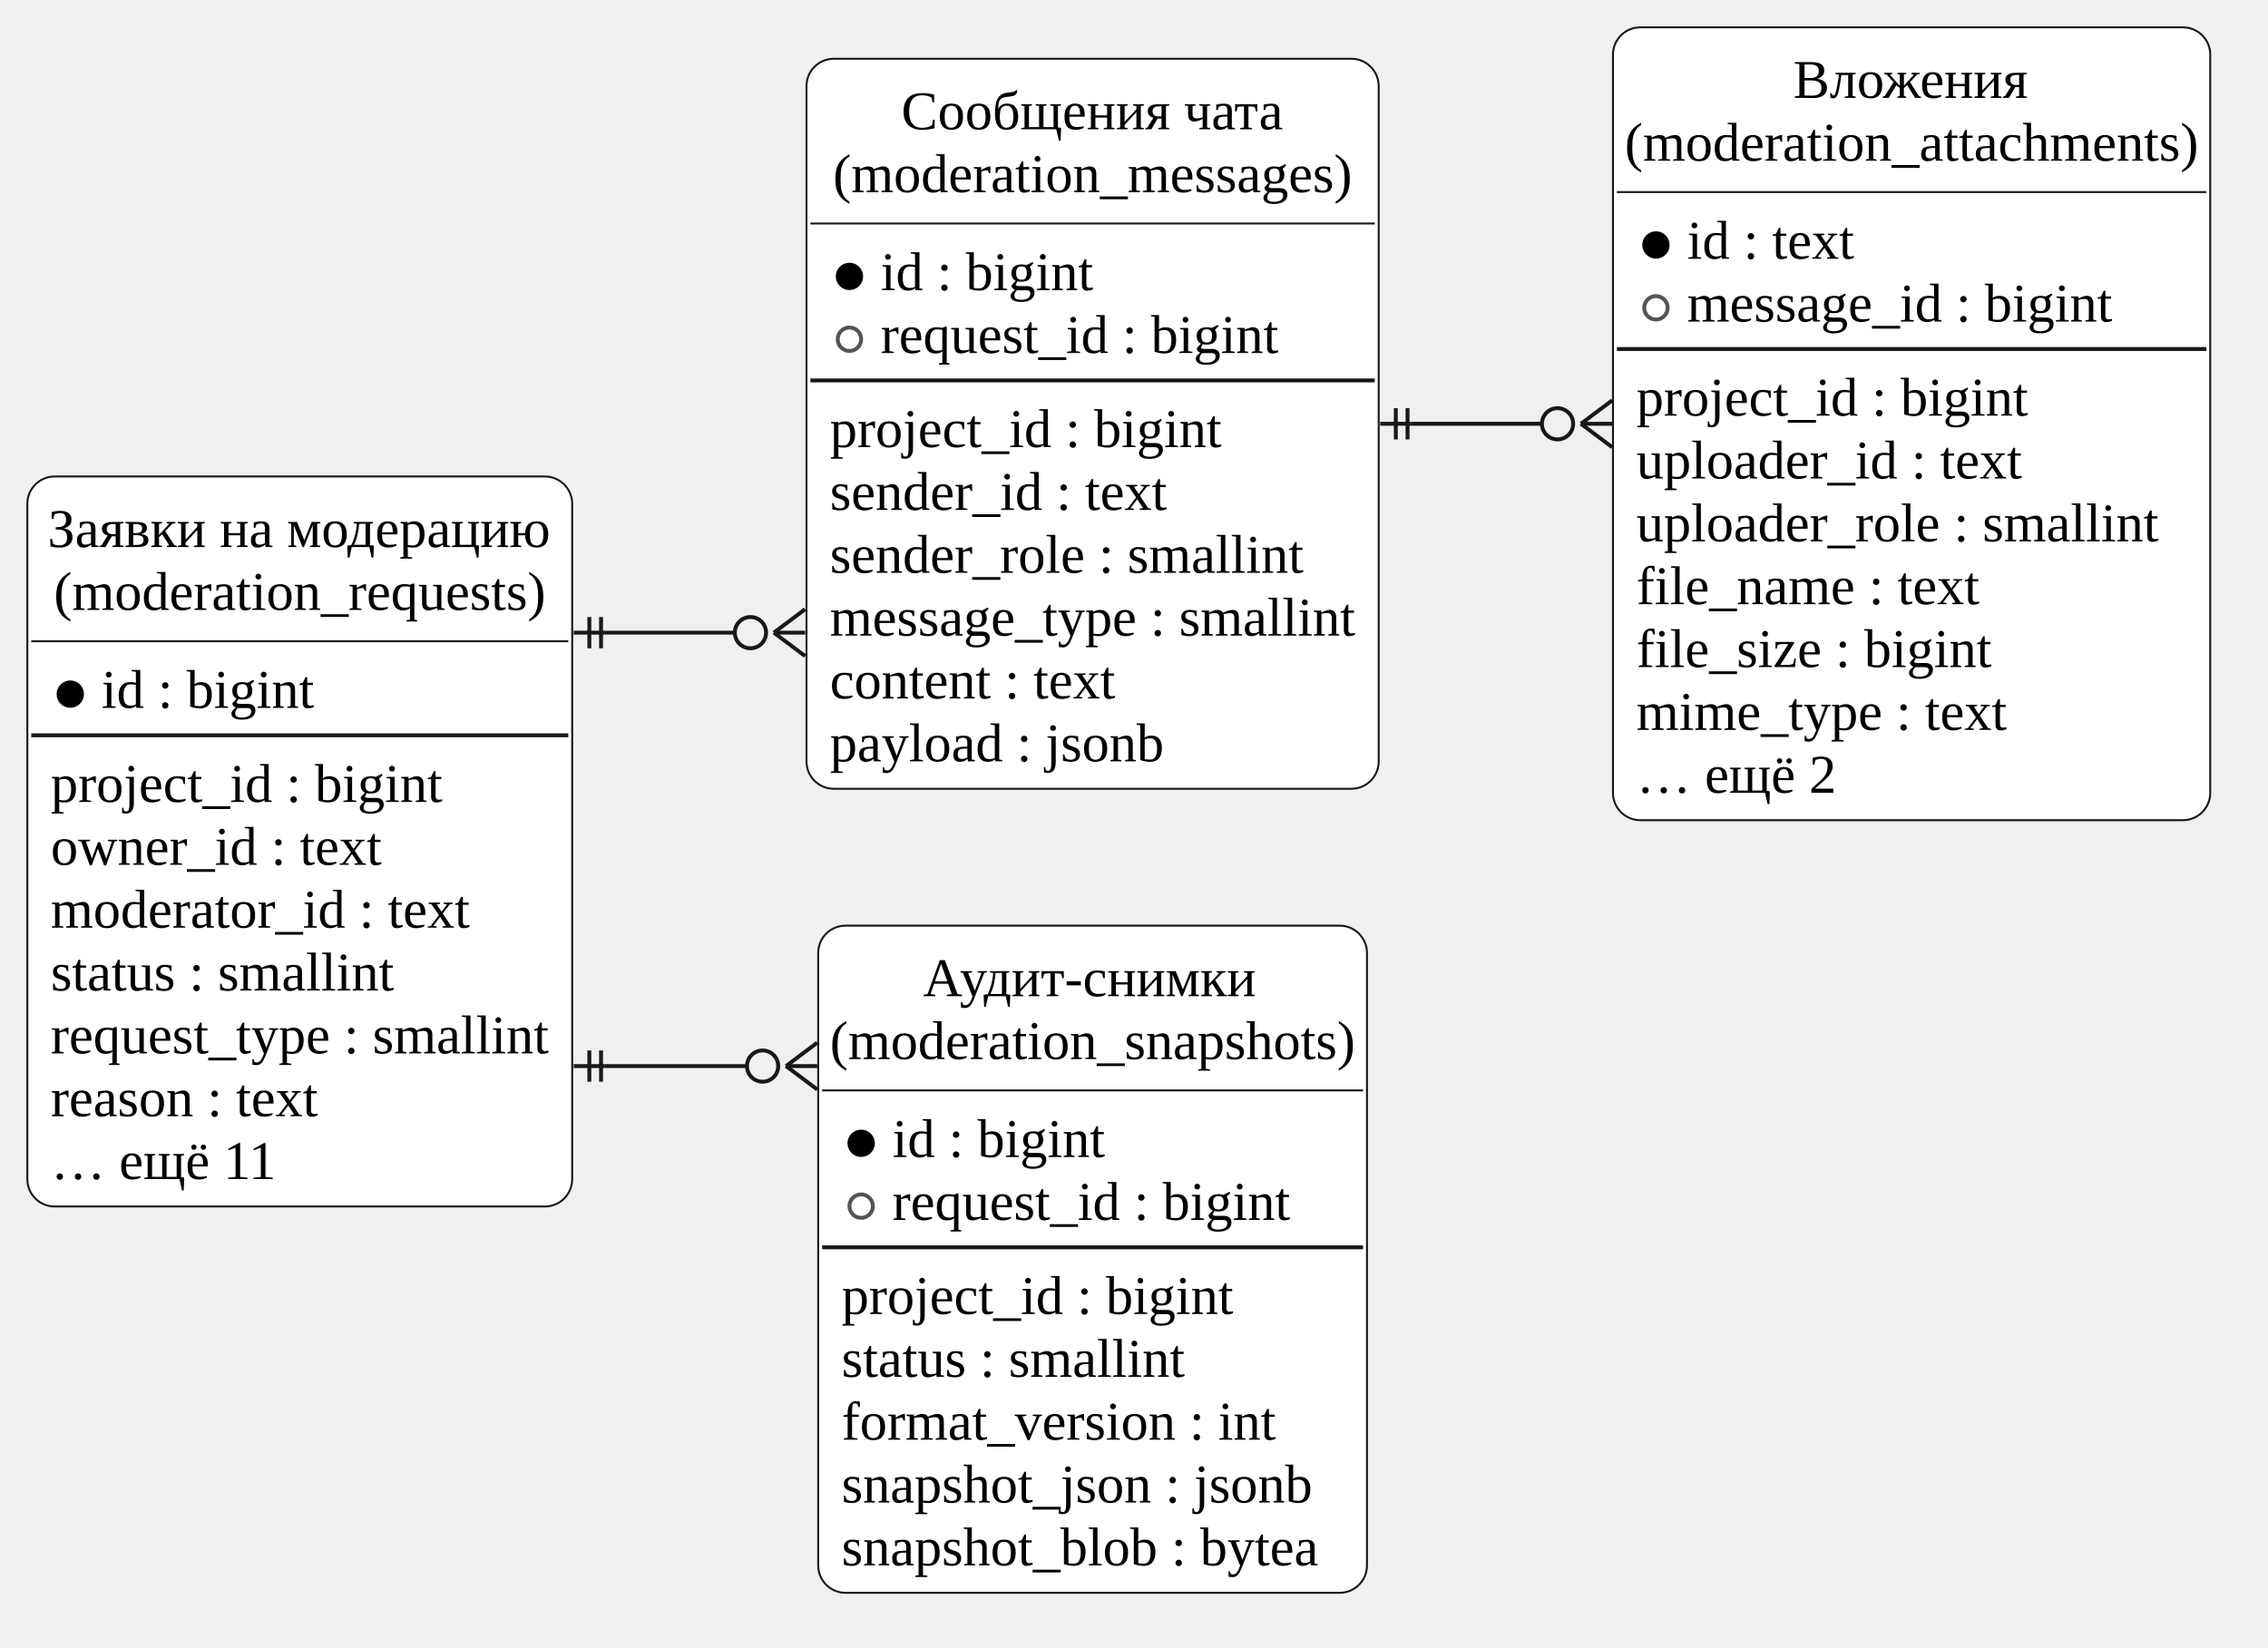
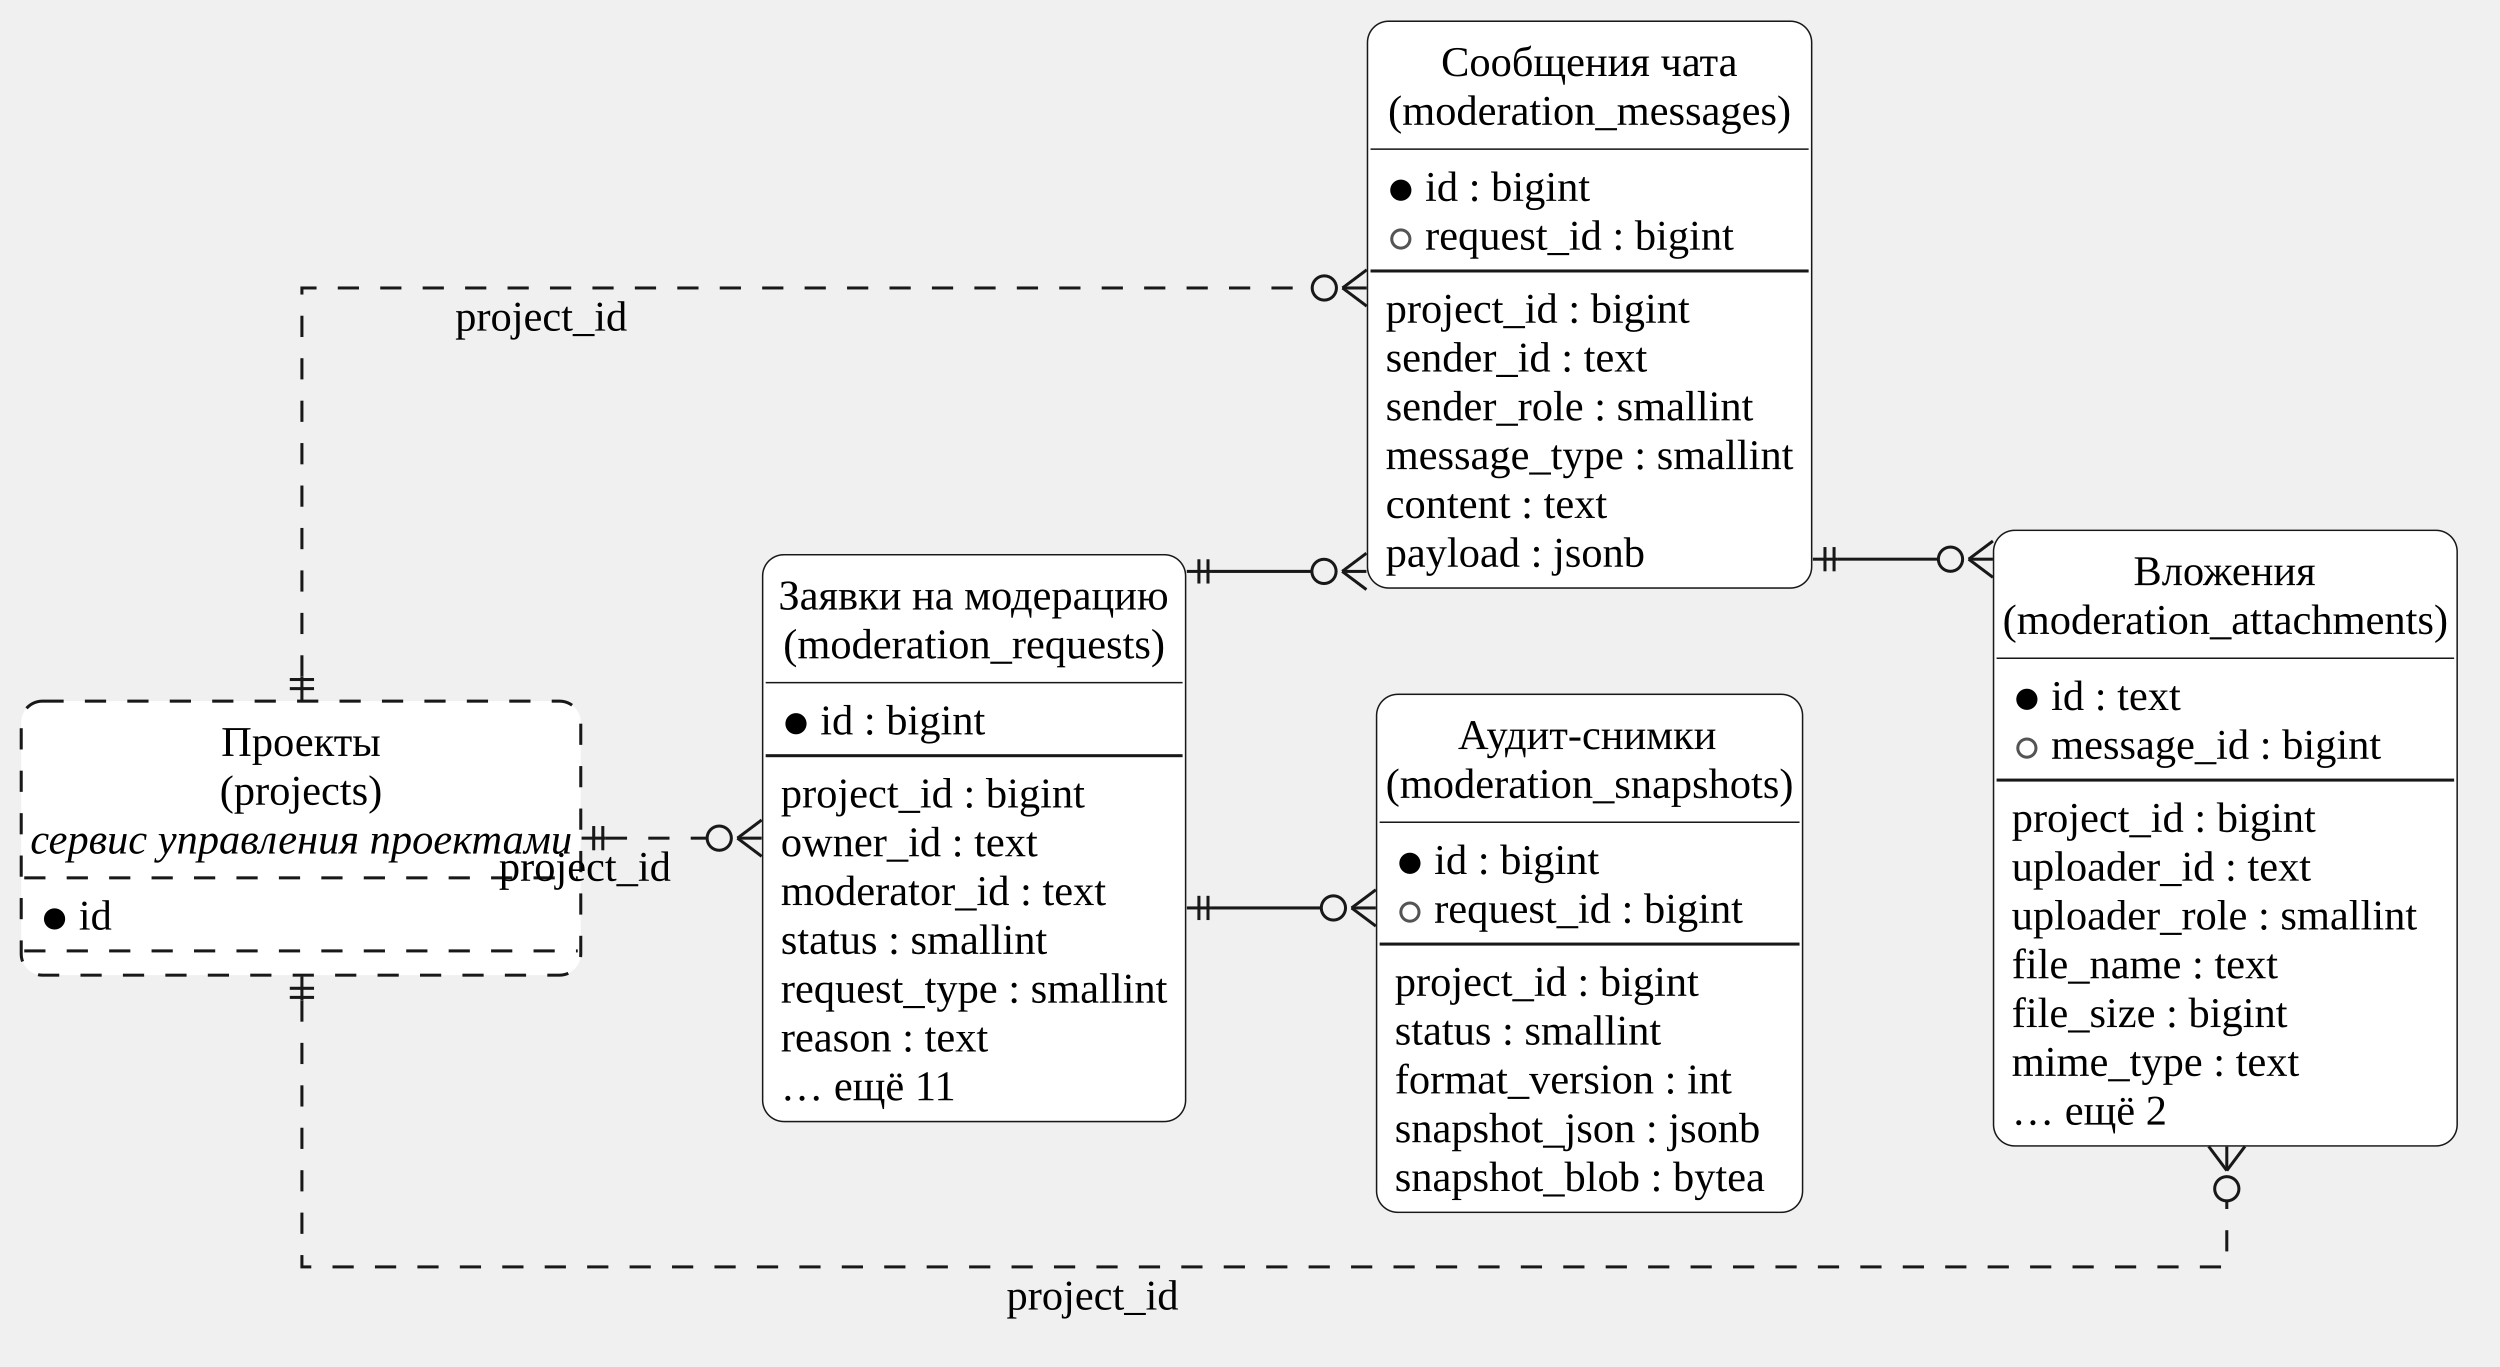
- <svg xmlns="http://www.w3.org/2000/svg" contentStyleType="text/css" data-diagram-type="CLASS" height="967.083px" preserveAspectRatio="none" style="width:1331px;height:967px;background:#FFFFFF;" version="1.1" viewBox="0 0 1331 967" width="1331.458px" zoomAndPan="magnify">
+ <svg xmlns="http://www.w3.org/2000/svg" version="1.1" data-diagram-type="CLASS" style="width:1890px;height:1033px;background:#FFFFFF;" width="1890.625px" height="1033.542px" viewBox="0 0 1890 1033" zoomAndPan="magnify" preserveAspectRatio="none" contentStyleType="text/css">
  <defs />
-   <g>
-     <g class="entity" data-qualified-name="moderation_requests" data-source-line="6" id="ent0001">
-       <rect fill="#FFFFFF" height="428.51" rx="16.042" ry="16.042" style="stroke:#181818;stroke-width:1.146;" width="319.759" x="16.042" y="279.698" />
-       <text fill="#000000" font-family="'Times New Roman'" font-size="32.083" lengthAdjust="spacing" textLength="295.925" x="27.959" y="321.109">Заявки на модерацию</text>
-       <text fill="#000000" font-family="'Times New Roman'" font-size="32.083" lengthAdjust="spacing" textLength="288.656" x="31.593" y="358.002">(moderation_requests)</text>
-       <line style="stroke:#181818;stroke-width:1.146;" x1="18.333" x2="333.509" y1="376.4" y2="376.4" />
+   <g font-family="sans-serif" lengthAdjust="spacing">
+     <g class="entity" data-qualified-name="moderation_requests" id="ent0001" data-source-line="6">
+       <rect x="576.56" y="419.375" width="319.759" height="428.51" fill="#FFF" style="stroke:#181818;stroke-width:1.146;" rx="16.042" ry="16.042" />
+       <text x="588.478" y="460.786" fill="#000" font-size="32.083" textLength="295.925" font-family="'Times New Roman'">Заявки на модерацию</text>
+       <text x="592.112" y="497.679" fill="#000" font-size="32.083" textLength="288.656" font-family="'Times New Roman'">(moderation_requests)</text>
+       <line x1="578.852" y1="516.077" x2="894.028" y2="516.077" style="stroke:#181818;stroke-width:1.146;" />
      <g data-visibility-modifier="IE_MANDATORY">
-         <ellipse cx="41.25" cy="407.45" fill="#000000" rx="6.875" ry="6.875" style="stroke:#000000;stroke-width:2.292;" />
+         <ellipse cx="601.769" cy="547.128" rx="6.875" ry="6.875" fill="#000" style="stroke:#000;stroke-width:2.292;" />
      </g>
-       <text fill="#000000" font-family="'Times New Roman'" font-size="32.083" lengthAdjust="spacing" textLength="124.777" x="59.583" y="415.519">id : bigint</text>
-       <line style="stroke:#181818;stroke-width:2.292;" x1="18.333" x2="333.509" y1="431.626" y2="431.626" />
-       <text fill="#000000" font-family="'Times New Roman'" font-size="32.083" lengthAdjust="spacing" textLength="229.894" x="29.792" y="470.745">project_id : bigint</text>
-       <text fill="#000000" font-family="'Times New Roman'" font-size="32.083" lengthAdjust="spacing" textLength="194.239" x="29.792" y="507.638">owner_id : text</text>
-       <text fill="#000000" font-family="'Times New Roman'" font-size="32.083" lengthAdjust="spacing" textLength="245.904" x="29.792" y="544.531">moderator_id : text</text>
-       <text fill="#000000" font-family="'Times New Roman'" font-size="32.083" lengthAdjust="spacing" textLength="201.414" x="29.792" y="581.424">status : smallint</text>
-       <text fill="#000000" font-family="'Times New Roman'" font-size="32.083" lengthAdjust="spacing" textLength="292.259" x="29.792" y="618.316">request_type : smallint</text>
-       <text fill="#000000" font-family="'Times New Roman'" font-size="32.083" lengthAdjust="spacing" textLength="156.798" x="29.792" y="655.209">reason : text</text>
-       <text fill="#000000" font-family="'Times New Roman'" font-size="32.083" lengthAdjust="spacing" textLength="133.393" x="29.792" y="692.102">… ещё 11</text>
+       <text x="620.102" y="555.197" fill="#000" font-size="32.083" textLength="124.777" font-family="'Times New Roman'">id : bigint</text>
+       <line x1="578.852" y1="571.303" x2="894.028" y2="571.303" style="stroke:#181818;stroke-width:2.292;" />
+       <text x="590.31" y="610.423" fill="#000" font-size="32.083" textLength="229.894" font-family="'Times New Roman'">project_id : bigint</text>
+       <text x="590.31" y="647.315" fill="#000" font-size="32.083" textLength="194.239" font-family="'Times New Roman'">owner_id : text</text>
+       <text x="590.31" y="684.208" fill="#000" font-size="32.083" textLength="245.904" font-family="'Times New Roman'">moderator_id : text</text>
+       <text x="590.31" y="721.101" fill="#000" font-size="32.083" textLength="201.414" font-family="'Times New Roman'">status : smallint</text>
+       <text x="590.31" y="757.993" fill="#000" font-size="32.083" textLength="292.259" font-family="'Times New Roman'">request_type : smallint</text>
+       <text x="590.31" y="794.886" fill="#000" font-size="32.083" textLength="156.798" font-family="'Times New Roman'">reason : text</text>
+       <text x="590.31" y="831.779" fill="#000" font-size="32.083" textLength="133.393" font-family="'Times New Roman'">… ещё 11</text>
    </g>
-     <g class="entity" data-qualified-name="moderation_messages" data-source-line="17" id="ent0002">
-       <rect fill="#FFFFFF" height="428.51" rx="16.042" ry="16.042" style="stroke:#181818;stroke-width:1.146;" width="335.801" x="473.298" y="34.49" />
-       <text fill="#000000" font-family="'Times New Roman'" font-size="32.083" lengthAdjust="spacing" textLength="224.505" x="528.946" y="75.901">Сообщения чата</text>
-       <text fill="#000000" font-family="'Times New Roman'" font-size="32.083" lengthAdjust="spacing" textLength="304.698" x="488.849" y="112.793">(moderation_messages)</text>
-       <line style="stroke:#181818;stroke-width:1.146;" x1="475.59" x2="806.807" y1="131.192" y2="131.192" />
+     <g class="entity" data-qualified-name="moderation_messages" id="ent0002" data-source-line="17">
+       <rect x="1033.817" y="16.042" width="335.801" height="428.51" fill="#FFF" style="stroke:#181818;stroke-width:1.146;" rx="16.042" ry="16.042" />
+       <text x="1089.465" y="57.453" fill="#000" font-size="32.083" textLength="224.505" font-family="'Times New Roman'">Сообщения чата</text>
+       <text x="1049.368" y="94.345" fill="#000" font-size="32.083" textLength="304.698" font-family="'Times New Roman'">(moderation_messages)</text>
+       <line x1="1036.108" y1="112.744" x2="1367.326" y2="112.744" style="stroke:#181818;stroke-width:1.146;" />
      <g data-visibility-modifier="IE_MANDATORY">
-         <ellipse cx="498.506" cy="162.242" fill="#000000" rx="6.875" ry="6.875" style="stroke:#000000;stroke-width:2.292;" />
+         <ellipse cx="1059.025" cy="143.794" rx="6.875" ry="6.875" fill="#000" style="stroke:#000;stroke-width:2.292;" />
      </g>
-       <text fill="#000000" font-family="'Times New Roman'" font-size="32.083" lengthAdjust="spacing" textLength="124.777" x="516.84" y="170.311">id : bigint</text>
+       <text x="1077.358" y="151.863" fill="#000" font-size="32.083" textLength="124.777" font-family="'Times New Roman'">id : bigint</text>
      <g data-visibility-modifier="PUBLIC_FIELD">
-         <ellipse cx="498.506" cy="199.135" fill="none" rx="6.875" ry="6.875" style="stroke:#545454;stroke-width:2.292;" />
+         <ellipse cx="1059.025" cy="180.687" rx="6.875" ry="6.875" fill="none" style="stroke:#545454;stroke-width:2.292;" />
      </g>
-       <text fill="#000000" font-family="'Times New Roman'" font-size="32.083" lengthAdjust="spacing" textLength="233.466" x="516.84" y="207.204">request_id : bigint</text>
-       <line style="stroke:#181818;stroke-width:2.292;" x1="475.59" x2="806.807" y1="223.31" y2="223.31" />
-       <text fill="#000000" font-family="'Times New Roman'" font-size="32.083" lengthAdjust="spacing" textLength="229.894" x="487.048" y="262.43">project_id : bigint</text>
-       <text fill="#000000" font-family="'Times New Roman'" font-size="32.083" lengthAdjust="spacing" textLength="197.795" x="487.048" y="299.323">sender_id : text</text>
-       <text fill="#000000" font-family="'Times New Roman'" font-size="32.083" lengthAdjust="spacing" textLength="277.988" x="487.048" y="336.215">sender_role : smallint</text>
-       <text fill="#000000" font-family="'Times New Roman'" font-size="32.083" lengthAdjust="spacing" textLength="308.301" x="487.048" y="373.108">message_type : smallint</text>
-       <text fill="#000000" font-family="'Times New Roman'" font-size="32.083" lengthAdjust="spacing" textLength="167.498" x="487.048" y="410.001">content : text</text>
-       <text fill="#000000" font-family="'Times New Roman'" font-size="32.083" lengthAdjust="spacing" textLength="196.04" x="487.048" y="446.893">payload : jsonb</text>
+       <text x="1077.358" y="188.756" fill="#000" font-size="32.083" textLength="233.466" font-family="'Times New Roman'">request_id : bigint</text>
+       <line x1="1036.108" y1="204.862" x2="1367.326" y2="204.862" style="stroke:#181818;stroke-width:2.292;" />
+       <text x="1047.567" y="243.982" fill="#000" font-size="32.083" textLength="229.894" font-family="'Times New Roman'">project_id : bigint</text>
+       <text x="1047.567" y="280.875" fill="#000" font-size="32.083" textLength="197.795" font-family="'Times New Roman'">sender_id : text</text>
+       <text x="1047.567" y="317.767" fill="#000" font-size="32.083" textLength="277.988" font-family="'Times New Roman'">sender_role : smallint</text>
+       <text x="1047.567" y="354.66" fill="#000" font-size="32.083" textLength="308.301" font-family="'Times New Roman'">message_type : smallint</text>
+       <text x="1047.567" y="391.553" fill="#000" font-size="32.083" textLength="167.498" font-family="'Times New Roman'">content : text</text>
+       <text x="1047.567" y="428.445" fill="#000" font-size="32.083" textLength="196.04" font-family="'Times New Roman'">payload : jsonb</text>
    </g>
-     <g class="entity" data-qualified-name="moderation_attachments" data-source-line="28" id="ent0003">
-       <rect fill="#FFFFFF" height="465.403" rx="16.042" ry="16.042" style="stroke:#181818;stroke-width:1.146;" width="350.5" x="946.596" y="16.042" />
-       <text fill="#000000" font-family="'Times New Roman'" font-size="32.083" lengthAdjust="spacing" textLength="138.955" x="1052.368" y="57.453">Вложения</text>
-       <text fill="#000000" font-family="'Times New Roman'" font-size="32.083" lengthAdjust="spacing" textLength="336.75" x="953.471" y="94.346">(moderation_attachments)</text>
-       <line style="stroke:#181818;stroke-width:1.146;" x1="948.888" x2="1294.804" y1="112.744" y2="112.744" />
+     <g class="entity" data-qualified-name="moderation_attachments" id="ent0003" data-source-line="28">
+       <rect x="1507.115" y="400.927" width="350.5" height="465.403" fill="#FFF" style="stroke:#181818;stroke-width:1.146;" rx="16.042" ry="16.042" />
+       <text x="1612.887" y="442.338" fill="#000" font-size="32.083" textLength="138.955" font-family="'Times New Roman'">Вложения</text>
+       <text x="1513.99" y="479.231" fill="#000" font-size="32.083" textLength="336.75" font-family="'Times New Roman'">(moderation_attachments)</text>
+       <line x1="1509.406" y1="497.629" x2="1855.323" y2="497.629" style="stroke:#181818;stroke-width:1.146;" />
      <g data-visibility-modifier="IE_MANDATORY">
-         <ellipse cx="971.804" cy="143.794" fill="#000000" rx="6.875" ry="6.875" style="stroke:#000000;stroke-width:2.292;" />
+         <ellipse cx="1532.323" cy="528.68" rx="6.875" ry="6.875" fill="#000" style="stroke:#000;stroke-width:2.292;" />
      </g>
-       <text fill="#000000" font-family="'Times New Roman'" font-size="32.083" lengthAdjust="spacing" textLength="98.02" x="990.138" y="151.863">id : text</text>
+       <text x="1550.656" y="536.749" fill="#000" font-size="32.083" textLength="98.02" font-family="'Times New Roman'">id : text</text>
      <g data-visibility-modifier="PUBLIC_FIELD">
-         <ellipse cx="971.804" cy="180.687" fill="none" rx="6.875" ry="6.875" style="stroke:#545454;stroke-width:2.292;" />
+         <ellipse cx="1532.323" cy="565.572" rx="6.875" ry="6.875" fill="none" style="stroke:#545454;stroke-width:2.292;" />
      </g>
-       <text fill="#000000" font-family="'Times New Roman'" font-size="32.083" lengthAdjust="spacing" textLength="249.507" x="990.138" y="188.756">message_id : bigint</text>
-       <line style="stroke:#181818;stroke-width:2.292;" x1="948.888" x2="1294.804" y1="204.863" y2="204.863" />
-       <text fill="#000000" font-family="'Times New Roman'" font-size="32.083" lengthAdjust="spacing" textLength="229.894" x="960.346" y="243.982">project_id : bigint</text>
-       <text fill="#000000" font-family="'Times New Roman'" font-size="32.083" lengthAdjust="spacing" textLength="226.307" x="960.346" y="280.875">uploader_id : text</text>
-       <text fill="#000000" font-family="'Times New Roman'" font-size="32.083" lengthAdjust="spacing" textLength="306.499" x="960.346" y="317.767">uploader_role : smallint</text>
-       <text fill="#000000" font-family="'Times New Roman'" font-size="32.083" lengthAdjust="spacing" textLength="201.335" x="960.346" y="354.66">file_name : text</text>
-       <text fill="#000000" font-family="'Times New Roman'" font-size="32.083" lengthAdjust="spacing" textLength="208.495" x="960.346" y="391.553">file_size : bigint</text>
-       <text fill="#000000" font-family="'Times New Roman'" font-size="32.083" lengthAdjust="spacing" textLength="217.408" x="960.346" y="428.445">mime_type : text</text>
-       <text fill="#000000" font-family="'Times New Roman'" font-size="32.083" lengthAdjust="spacing" textLength="117.352" x="960.346" y="465.338">… ещё 2</text>
+       <text x="1550.656" y="573.641" fill="#000" font-size="32.083" textLength="249.507" font-family="'Times New Roman'">message_id : bigint</text>
+       <line x1="1509.406" y1="589.748" x2="1855.323" y2="589.748" style="stroke:#181818;stroke-width:2.292;" />
+       <text x="1520.865" y="628.867" fill="#000" font-size="32.083" textLength="229.894" font-family="'Times New Roman'">project_id : bigint</text>
+       <text x="1520.865" y="665.76" fill="#000" font-size="32.083" textLength="226.307" font-family="'Times New Roman'">uploader_id : text</text>
+       <text x="1520.865" y="702.653" fill="#000" font-size="32.083" textLength="306.499" font-family="'Times New Roman'">uploader_role : smallint</text>
+       <text x="1520.865" y="739.545" fill="#000" font-size="32.083" textLength="201.335" font-family="'Times New Roman'">file_name : text</text>
+       <text x="1520.865" y="776.438" fill="#000" font-size="32.083" textLength="208.495" font-family="'Times New Roman'">file_size : bigint</text>
+       <text x="1520.865" y="813.331" fill="#000" font-size="32.083" textLength="217.408" font-family="'Times New Roman'">mime_type : text</text>
+       <text x="1520.865" y="850.224" fill="#000" font-size="32.083" textLength="117.352" font-family="'Times New Roman'">… ещё 2</text>
    </g>
-     <g class="entity" data-qualified-name="moderation_snapshots" data-source-line="40" id="ent0004">
-       <rect fill="#FFFFFF" height="391.618" rx="16.042" ry="16.042" style="stroke:#181818;stroke-width:1.146;" width="322.051" x="480.173" y="543.354" />
-       <text fill="#000000" font-family="'Times New Roman'" font-size="32.083" lengthAdjust="spacing" textLength="199.048" x="541.674" y="584.765">Аудит-снимки</text>
-       <text fill="#000000" font-family="'Times New Roman'" font-size="32.083" lengthAdjust="spacing" textLength="308.301" x="487.048" y="621.658">(moderation_snapshots)</text>
-       <line style="stroke:#181818;stroke-width:1.146;" x1="482.465" x2="799.932" y1="640.056" y2="640.056" />
+     <g class="entity" data-qualified-name="moderation_snapshots" id="ent0004" data-source-line="40">
+       <rect x="1040.692" y="524.906" width="322.051" height="391.618" fill="#FFF" style="stroke:#181818;stroke-width:1.146;" rx="16.042" ry="16.042" />
+       <text x="1102.193" y="566.317" fill="#000" font-size="32.083" textLength="199.048" font-family="'Times New Roman'">Аудит-снимки</text>
+       <text x="1047.567" y="603.21" fill="#000" font-size="32.083" textLength="308.301" font-family="'Times New Roman'">(moderation_snapshots)</text>
+       <line x1="1042.983" y1="621.608" x2="1360.451" y2="621.608" style="stroke:#181818;stroke-width:1.146;" />
      <g data-visibility-modifier="IE_MANDATORY">
-         <ellipse cx="505.381" cy="671.107" fill="#000000" rx="6.875" ry="6.875" style="stroke:#000000;stroke-width:2.292;" />
+         <ellipse cx="1065.9" cy="652.659" rx="6.875" ry="6.875" fill="#000" style="stroke:#000;stroke-width:2.292;" />
      </g>
-       <text fill="#000000" font-family="'Times New Roman'" font-size="32.083" lengthAdjust="spacing" textLength="124.777" x="523.715" y="679.176">id : bigint</text>
+       <text x="1084.233" y="660.728" fill="#000" font-size="32.083" textLength="124.777" font-family="'Times New Roman'">id : bigint</text>
      <g data-visibility-modifier="PUBLIC_FIELD">
-         <ellipse cx="505.381" cy="708" fill="none" rx="6.875" ry="6.875" style="stroke:#545454;stroke-width:2.292;" />
+         <ellipse cx="1065.9" cy="689.552" rx="6.875" ry="6.875" fill="none" style="stroke:#545454;stroke-width:2.292;" />
      </g>
-       <text fill="#000000" font-family="'Times New Roman'" font-size="32.083" lengthAdjust="spacing" textLength="233.466" x="523.715" y="716.068">request_id : bigint</text>
-       <line style="stroke:#181818;stroke-width:2.292;" x1="482.465" x2="799.932" y1="732.175" y2="732.175" />
-       <text fill="#000000" font-family="'Times New Roman'" font-size="32.083" lengthAdjust="spacing" textLength="229.894" x="493.923" y="771.294">project_id : bigint</text>
-       <text fill="#000000" font-family="'Times New Roman'" font-size="32.083" lengthAdjust="spacing" textLength="201.414" x="493.923" y="808.187">status : smallint</text>
-       <text fill="#000000" font-family="'Times New Roman'" font-size="32.083" lengthAdjust="spacing" textLength="254.834" x="493.923" y="845.08">format_version : int</text>
-       <text fill="#000000" font-family="'Times New Roman'" font-size="32.083" lengthAdjust="spacing" textLength="276.296" x="493.923" y="881.972">snapshot_json : jsonb</text>
-       <text fill="#000000" font-family="'Times New Roman'" font-size="32.083" lengthAdjust="spacing" textLength="279.805" x="493.923" y="918.865">snapshot_blob : bytea</text>
+       <text x="1084.233" y="697.62" fill="#000" font-size="32.083" textLength="233.466" font-family="'Times New Roman'">request_id : bigint</text>
+       <line x1="1042.983" y1="713.727" x2="1360.451" y2="713.727" style="stroke:#181818;stroke-width:2.292;" />
+       <text x="1054.442" y="752.847" fill="#000" font-size="32.083" textLength="229.894" font-family="'Times New Roman'">project_id : bigint</text>
+       <text x="1054.442" y="789.739" fill="#000" font-size="32.083" textLength="201.414" font-family="'Times New Roman'">status : smallint</text>
+       <text x="1054.442" y="826.632" fill="#000" font-size="32.083" textLength="254.834" font-family="'Times New Roman'">format_version : int</text>
+       <text x="1054.442" y="863.525" fill="#000" font-size="32.083" textLength="276.296" font-family="'Times New Roman'">snapshot_json : jsonb</text>
+       <text x="1054.442" y="900.417" fill="#000" font-size="32.083" textLength="279.805" font-family="'Times New Roman'">snapshot_blob : bytea</text>
    </g>
-     <g class="link" data-entity-1="ent0001" data-entity-2="ent0002" data-link-type="crowfoot" data-source-line="50" id="lnk5">
-       <path codeLine="50" d="M355.025,371.365 C398.887,371.365 386.948,371.365 431.246,371.365" fill="none" id="moderation_requests-moderation_messages" style="stroke:#181818;stroke-width:2.292;" />
-       <line style="stroke:#181818;stroke-width:2.292;" x1="345.858" x2="345.858" y1="380.531" y2="362.198" />
-       <line style="stroke:#181818;stroke-width:2.292;" x1="352.733" x2="352.733" y1="380.531" y2="362.198" />
-       <line style="stroke:#181818;stroke-width:2.292;" x1="355.025" x2="336.692" y1="371.365" y2="371.365" />
-       <line style="stroke:#181818;stroke-width:2.292;" x1="454.163" x2="472.496" y1="371.365" y2="357.615" />
-       <line style="stroke:#181818;stroke-width:2.292;" x1="454.163" x2="472.496" y1="371.365" y2="385.115" />
-       <line style="stroke:#181818;stroke-width:2.292;" x1="454.163" x2="472.496" y1="371.365" y2="371.365" />
-       <ellipse cx="440.413" cy="371.365" fill="none" rx="9.167" ry="9.167" style="stroke:#181818;stroke-width:2.292;" />
+     <g class="entity" data-qualified-name="projects" id="ent0008" data-source-line="53">
+       <rect x="16.042" y="530.063" width="423.016" height="207.154" fill="#FFF" style="stroke:#181818;stroke-width:2.292;stroke-dasharray:16.042,16.042;" rx="16.042" ry="16.042" />
+       <text x="167.221" y="571.474" fill="#000" font-size="32.083" textLength="120.657" font-family="'Times New Roman'">Проекты</text>
+       <text x="166.085" y="608.366" fill="#000" font-size="32.083" textLength="122.929" font-family="'Times New Roman'">(projects)</text>
+       <text x="22.917" y="645.259" fill="#000" font-size="32.083" textLength="409.266" font-style="italic" font-family="'Times New Roman'">сервис управления проектами</text>
+       <line x1="18.333" y1="663.657" x2="436.766" y2="663.657" style="stroke:#181818;stroke-width:2.292;stroke-dasharray:16.042,16.042;" />
+       <g data-visibility-modifier="IE_MANDATORY">
+         <ellipse cx="41.25" cy="694.708" rx="6.875" ry="6.875" fill="#000" style="stroke:#000;stroke-width:2.292;" />
+       </g>
+       <text x="59.583" y="702.777" fill="#000" font-size="32.083" textLength="24.955" font-family="'Times New Roman'">id</text>
+       <line x1="18.333" y1="718.883" x2="436.766" y2="718.883" style="stroke:#181818;stroke-width:2.292;stroke-dasharray:16.042,16.042;" />
    </g>
-     <g class="link" data-entity-1="ent0002" data-entity-2="ent0003" data-link-type="crowfoot" data-source-line="51" id="lnk6">
-       <path codeLine="51" d="M828.323,248.76 C872.415,248.76 860.452,248.76 904.888,248.76" fill="none" id="moderation_messages-moderation_attachments" style="stroke:#181818;stroke-width:2.292;" />
-       <line style="stroke:#181818;stroke-width:2.292;" x1="819.156" x2="819.156" y1="257.927" y2="239.594" />
-       <line style="stroke:#181818;stroke-width:2.292;" x1="826.031" x2="826.031" y1="257.927" y2="239.594" />
-       <line style="stroke:#181818;stroke-width:2.292;" x1="828.323" x2="809.99" y1="248.76" y2="248.76" />
-       <line style="stroke:#181818;stroke-width:2.292;" x1="927.804" x2="946.138" y1="248.76" y2="235.01" />
-       <line style="stroke:#181818;stroke-width:2.292;" x1="927.804" x2="946.138" y1="248.76" y2="262.51" />
-       <line style="stroke:#181818;stroke-width:2.292;" x1="927.804" x2="946.138" y1="248.76" y2="248.76" />
-       <ellipse cx="914.054" cy="248.76" fill="none" rx="9.167" ry="9.167" style="stroke:#181818;stroke-width:2.292;" />
+     <g class="link" data-entity-1="ent0001" data-entity-2="ent0002" id="lnk5" data-source-line="50" data-link-type="crowfoot">
+       <path d="M915.544,431.979 C959.406,431.979 947.467,431.979 991.765,431.979" style="stroke:#181818;stroke-width:2.292;" fill="none" id="moderation_requests-moderation_messages" codeLine="50" />
+       <line x1="906.377" y1="441.146" x2="906.377" y2="422.813" style="stroke:#181818;stroke-width:2.292;" />
+       <line x1="913.252" y1="441.146" x2="913.252" y2="422.813" style="stroke:#181818;stroke-width:2.292;" />
+       <line x1="915.544" y1="431.979" x2="897.21" y2="431.979" style="stroke:#181818;stroke-width:2.292;" />
+       <line x1="1014.681" y1="431.979" x2="1033.015" y2="418.229" style="stroke:#181818;stroke-width:2.292;" />
+       <line x1="1014.681" y1="431.979" x2="1033.015" y2="445.729" style="stroke:#181818;stroke-width:2.292;" />
+       <line x1="1014.681" y1="431.979" x2="1033.015" y2="431.979" style="stroke:#181818;stroke-width:2.292;" />
+       <ellipse cx="1000.931" cy="431.979" rx="9.167" ry="9.167" fill="none" style="stroke:#181818;stroke-width:2.292;" />
    </g>
-     <g class="link" data-entity-1="ent0001" data-entity-2="ent0004" data-link-type="crowfoot" data-source-line="52" id="lnk7">
-       <path codeLine="52" d="M355.025,625.785 C401.248,625.785 392.104,625.785 438.373,625.785" fill="none" id="moderation_requests-moderation_snapshots" style="stroke:#181818;stroke-width:2.292;" />
-       <line style="stroke:#181818;stroke-width:2.292;" x1="345.858" x2="345.858" y1="634.952" y2="616.619" />
-       <line style="stroke:#181818;stroke-width:2.292;" x1="352.733" x2="352.733" y1="634.952" y2="616.619" />
-       <line style="stroke:#181818;stroke-width:2.292;" x1="355.025" x2="336.692" y1="625.785" y2="625.785" />
-       <line style="stroke:#181818;stroke-width:2.292;" x1="461.29" x2="479.623" y1="625.785" y2="612.035" />
-       <line style="stroke:#181818;stroke-width:2.292;" x1="461.29" x2="479.623" y1="625.785" y2="639.535" />
-       <line style="stroke:#181818;stroke-width:2.292;" x1="461.29" x2="479.623" y1="625.785" y2="625.785" />
-       <ellipse cx="447.54" cy="625.785" fill="none" rx="9.167" ry="9.167" style="stroke:#181818;stroke-width:2.292;" />
+     <g class="link" data-entity-1="ent0002" data-entity-2="ent0003" id="lnk6" data-source-line="51" data-link-type="crowfoot">
+       <path d="M1388.842,422.744 C1432.933,422.744 1420.971,422.744 1465.406,422.744" style="stroke:#181818;stroke-width:2.292;" fill="none" id="moderation_messages-moderation_attachments" codeLine="51" />
+       <line x1="1379.675" y1="431.91" x2="1379.675" y2="413.577" style="stroke:#181818;stroke-width:2.292;" />
+       <line x1="1386.55" y1="431.91" x2="1386.55" y2="413.577" style="stroke:#181818;stroke-width:2.292;" />
+       <line x1="1388.842" y1="422.744" x2="1370.508" y2="422.744" style="stroke:#181818;stroke-width:2.292;" />
+       <line x1="1488.323" y1="422.744" x2="1506.656" y2="408.994" style="stroke:#181818;stroke-width:2.292;" />
+       <line x1="1488.323" y1="422.744" x2="1506.656" y2="436.494" style="stroke:#181818;stroke-width:2.292;" />
+       <line x1="1488.323" y1="422.744" x2="1506.656" y2="422.744" style="stroke:#181818;stroke-width:2.292;" />
+       <ellipse cx="1474.573" cy="422.744" rx="9.167" ry="9.167" fill="none" style="stroke:#181818;stroke-width:2.292;" />
+     </g>
+     <g class="link" data-entity-1="ent0001" data-entity-2="ent0004" id="lnk7" data-source-line="52" data-link-type="crowfoot">
+       <path d="M915.544,686.4 C961.767,686.4 952.623,686.4 998.892,686.4" style="stroke:#181818;stroke-width:2.292;" fill="none" id="moderation_requests-moderation_snapshots" codeLine="52" />
+       <line x1="906.377" y1="695.567" x2="906.377" y2="677.233" style="stroke:#181818;stroke-width:2.292;" />
+       <line x1="913.252" y1="695.567" x2="913.252" y2="677.233" style="stroke:#181818;stroke-width:2.292;" />
+       <line x1="915.544" y1="686.4" x2="897.21" y2="686.4" style="stroke:#181818;stroke-width:2.292;" />
+       <line x1="1021.808" y1="686.4" x2="1040.142" y2="672.65" style="stroke:#181818;stroke-width:2.292;" />
+       <line x1="1021.808" y1="686.4" x2="1040.142" y2="700.15" style="stroke:#181818;stroke-width:2.292;" />
+       <line x1="1021.808" y1="686.4" x2="1040.142" y2="686.4" style="stroke:#181818;stroke-width:2.292;" />
+       <ellipse cx="1008.058" cy="686.4" rx="9.167" ry="9.167" fill="none" style="stroke:#181818;stroke-width:2.292;" />
+     </g>
+     <g class="link" data-entity-1="ent0008" data-entity-2="ent0001" id="lnk9" data-source-line="56" data-link-type="crowfoot">
+       <path d="M458.013,633.646 C503.548,633.646 491.379,633.646 534.577,633.646" style="stroke:#181818;stroke-width:2.292;stroke-dasharray:16.042,16.042;" fill="none" id="projects-moderation_requests" codeLine="56" />
+       <line x1="448.846" y1="642.813" x2="448.846" y2="624.479" style="stroke:#181818;stroke-width:2.292;" />
+       <line x1="455.721" y1="642.813" x2="455.721" y2="624.479" style="stroke:#181818;stroke-width:2.292;" />
+       <line x1="458.013" y1="633.646" x2="439.679" y2="633.646" style="stroke:#181818;stroke-width:2.292;" />
+       <line x1="557.494" y1="633.646" x2="575.827" y2="619.896" style="stroke:#181818;stroke-width:2.292;" />
+       <line x1="557.494" y1="633.646" x2="575.827" y2="647.396" style="stroke:#181818;stroke-width:2.292;" />
+       <line x1="557.494" y1="633.646" x2="575.827" y2="633.646" style="stroke:#181818;stroke-width:2.292;" />
+       <ellipse cx="543.744" cy="633.646" rx="9.167" ry="9.167" fill="none" style="stroke:#181818;stroke-width:2.292;" />
+       <text x="377.14" y="665.89" fill="#000" font-size="32.083" textLength="130.072" font-family="'Times New Roman'">project_id</text>
+     </g>
+     <g class="link" data-entity-1="ent0008" data-entity-2="ent0002" id="lnk10" data-source-line="57" data-link-type="crowfoot">
+       <path d="M228.25,511.431 C228.25,388.231 228.25,217.708 228.25,217.708 C228.25,217.708 713.396,217.708 992.017,217.708" style="stroke:#181818;stroke-width:2.292;stroke-dasharray:16.042,16.042;" fill="none" id="projects-moderation_messages" codeLine="57" />
+       <line x1="237.417" y1="520.598" x2="219.083" y2="520.598" style="stroke:#181818;stroke-width:2.292;" />
+       <line x1="237.417" y1="513.723" x2="219.083" y2="513.723" style="stroke:#181818;stroke-width:2.292;" />
+       <line x1="228.25" y1="511.431" x2="228.25" y2="529.765" style="stroke:#181818;stroke-width:2.292;" />
+       <line x1="1014.933" y1="217.708" x2="1033.267" y2="203.958" style="stroke:#181818;stroke-width:2.292;" />
+       <line x1="1014.933" y1="217.708" x2="1033.267" y2="231.458" style="stroke:#181818;stroke-width:2.292;" />
+       <line x1="1014.933" y1="217.708" x2="1033.267" y2="217.708" style="stroke:#181818;stroke-width:2.292;" />
+       <ellipse cx="1001.183" cy="217.708" rx="9.167" ry="9.167" fill="none" style="stroke:#181818;stroke-width:2.292;" />
+       <text x="344.117" y="249.953" fill="#000" font-size="32.083" textLength="130.072" font-family="'Times New Roman'">project_id</text>
+     </g>
+     <g class="link" data-entity-1="ent0008" data-entity-2="ent0003" id="lnk11" data-source-line="58" data-link-type="crowfoot">
+       <path d="M228.25,756.319 C228.25,851.079 228.25,957.779 228.25,957.779 C228.25,957.779 1683.458,957.779 1683.458,957.779 C1683.458,957.779 1683.458,959.406 1683.458,907.867" style="stroke:#181818;stroke-width:2.292;stroke-dasharray:16.042,16.042;" fill="none" id="projects-moderation_attachments" codeLine="58" />
+       <line x1="219.083" y1="747.152" x2="237.417" y2="747.152" style="stroke:#181818;stroke-width:2.292;" />
+       <line x1="219.083" y1="754.027" x2="237.417" y2="754.027" style="stroke:#181818;stroke-width:2.292;" />
+       <line x1="228.25" y1="756.319" x2="228.25" y2="737.985" style="stroke:#181818;stroke-width:2.292;" />
+       <line x1="1683.458" y1="884.95" x2="1669.708" y2="866.617" style="stroke:#181818;stroke-width:2.292;" />
+       <line x1="1683.458" y1="884.95" x2="1697.208" y2="866.617" style="stroke:#181818;stroke-width:2.292;" />
+       <line x1="1683.458" y1="884.95" x2="1683.458" y2="866.617" style="stroke:#181818;stroke-width:2.292;" />
+       <ellipse cx="1683.458" cy="898.7" rx="9.167" ry="9.167" fill="none" style="stroke:#181818;stroke-width:2.292;" />
+       <text x="760.902" y="990.024" fill="#000" font-size="32.083" textLength="130.072" font-family="'Times New Roman'">project_id</text>
    </g>
  </g>
</svg>
